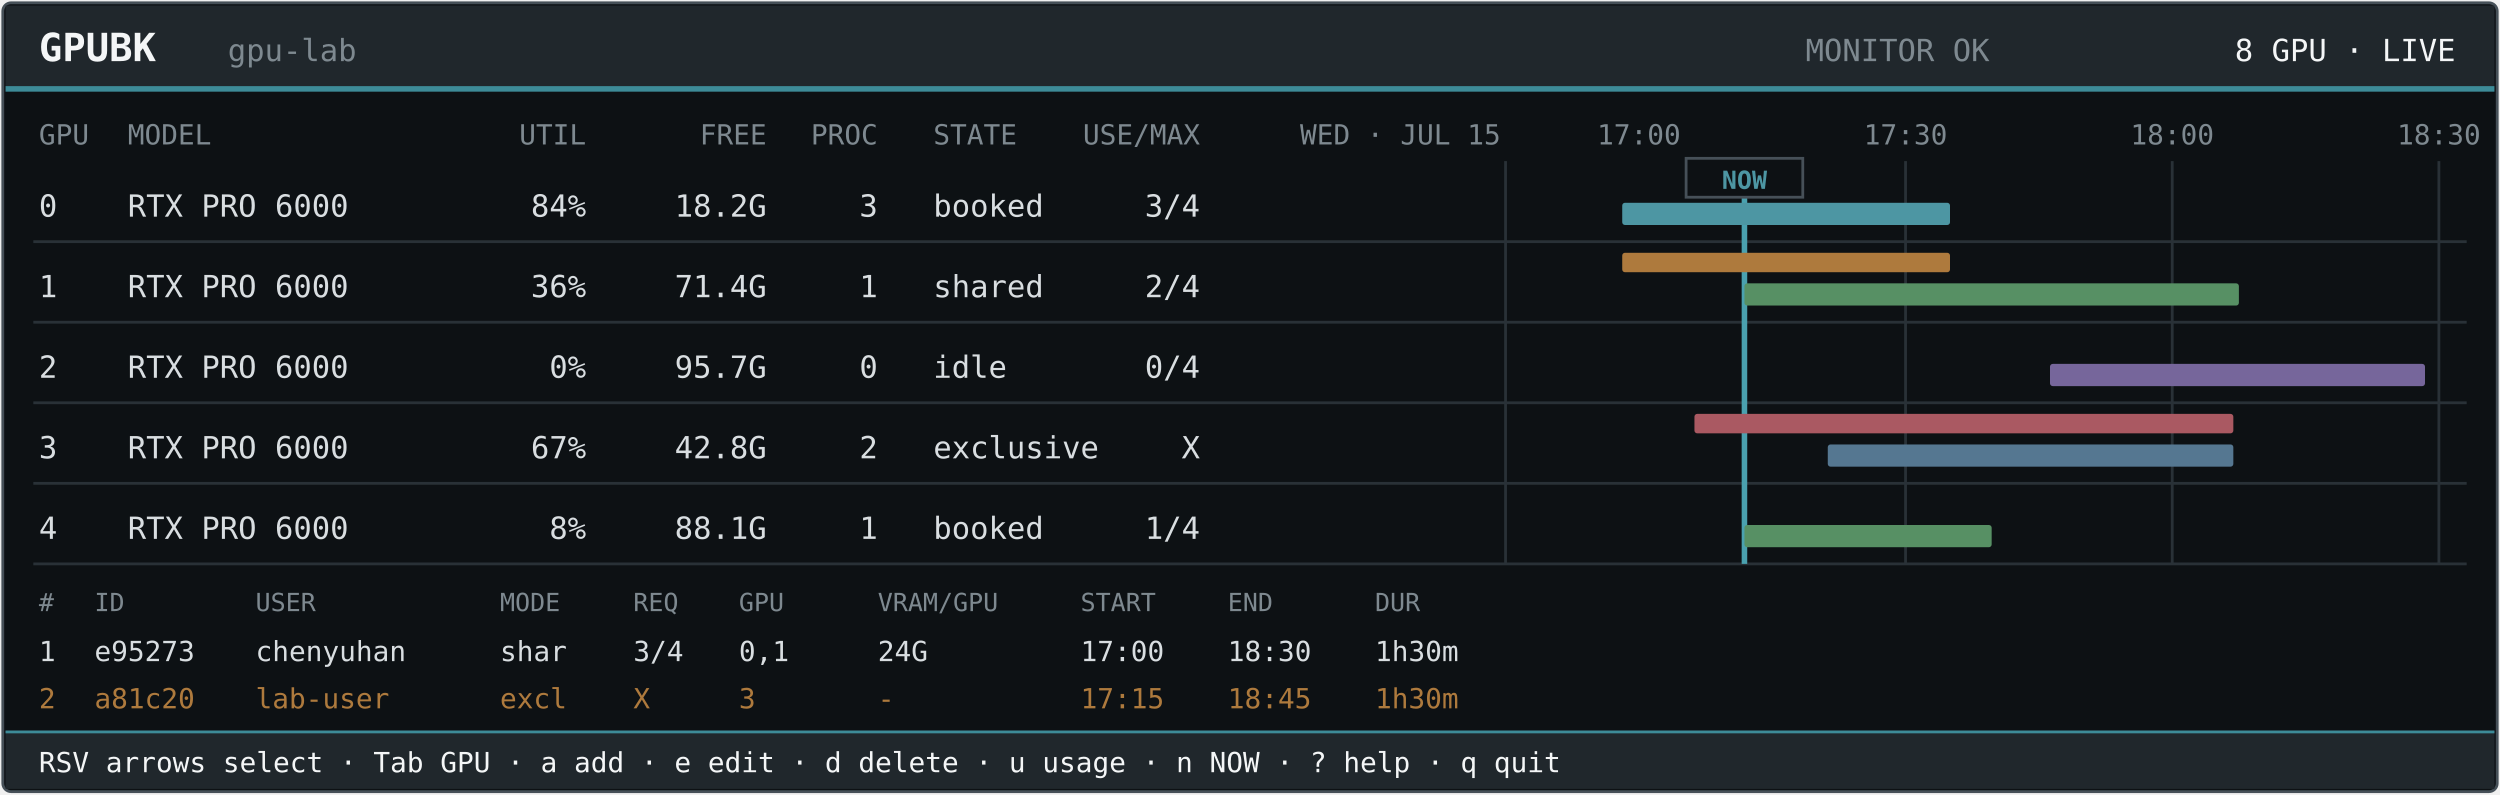
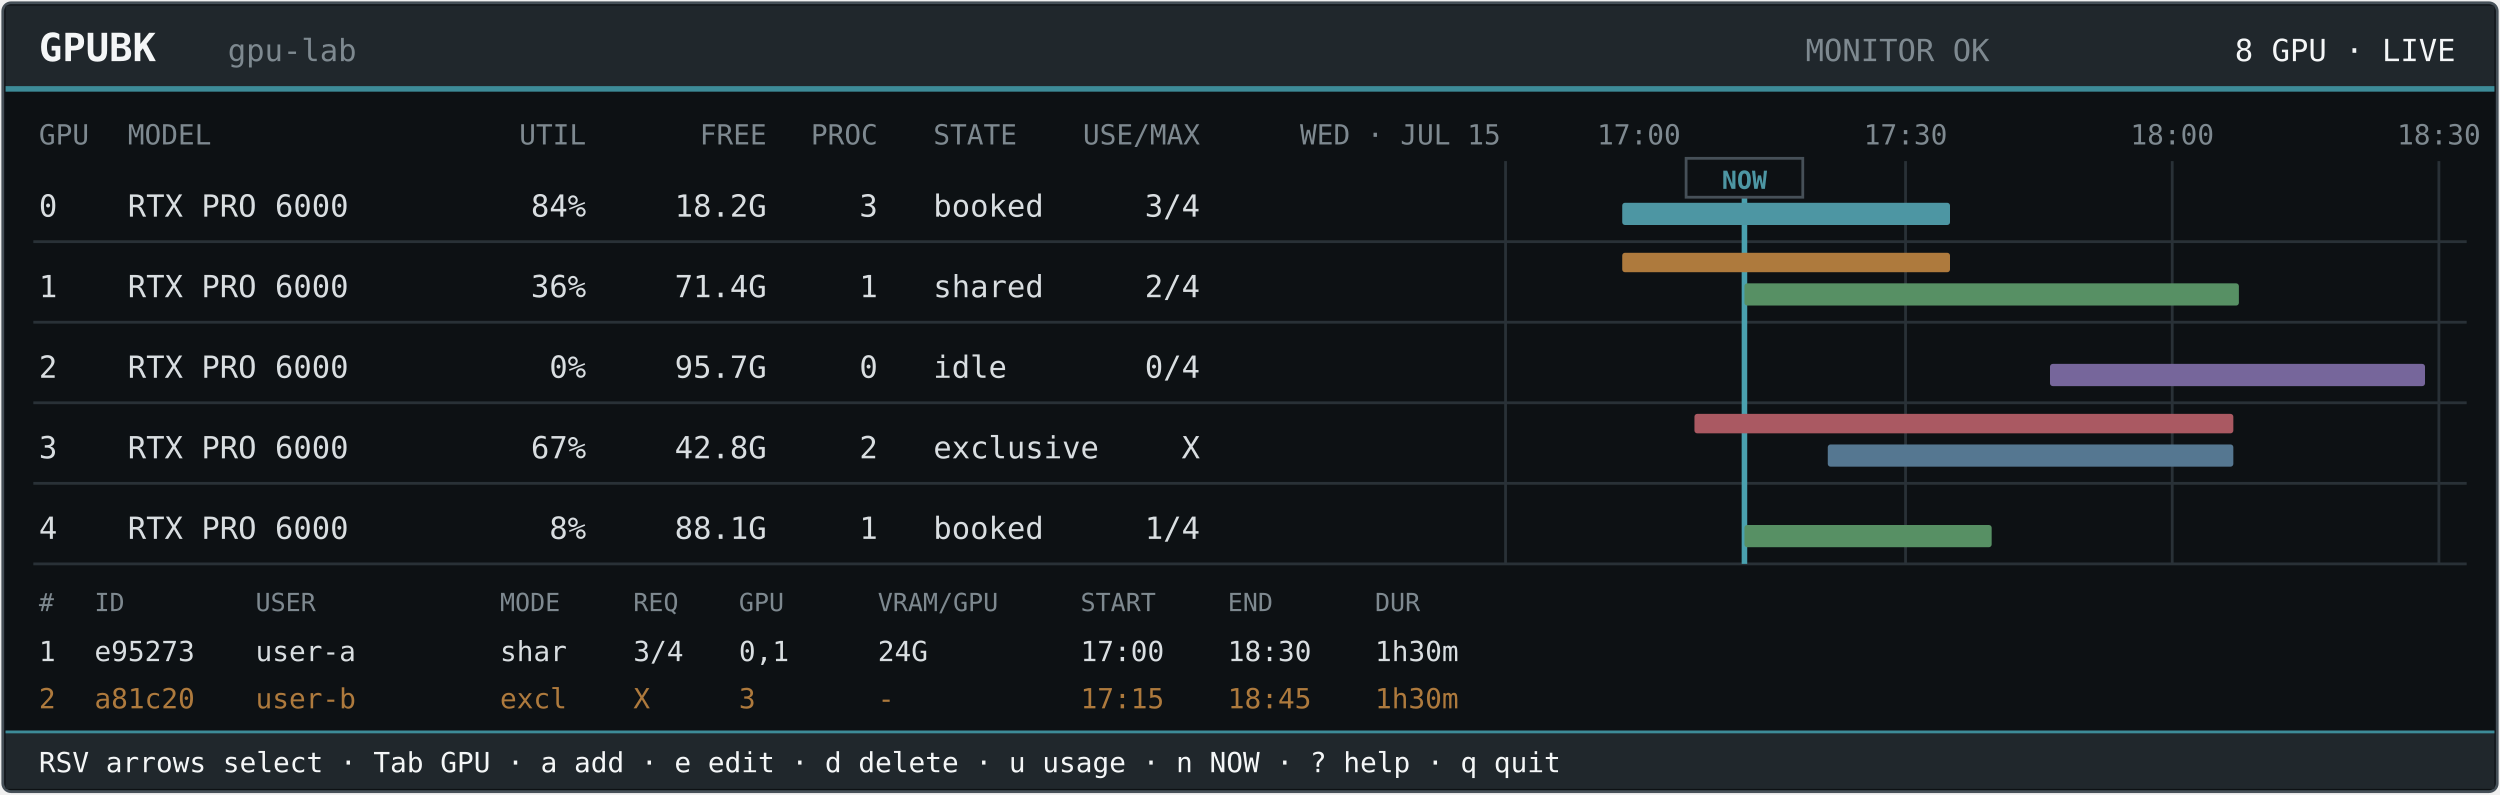
<svg xmlns="http://www.w3.org/2000/svg" width="900" height="286" viewBox="0 0 900 286" role="img" aria-labelledby="title desc">
  <style>
    .shell { fill: #0d1114; stroke: #465058; }
    .chrome { fill: #20272c; }
    .accent-line { fill: #3d8b98; }
    .fg { fill: #d9dee1; }
    .bright { fill: #f4f6f7; }
    .dim { fill: #7e8990; }
    .rule { stroke: #293137; }
    .now { stroke: #4aa1af; }
    .teal { fill: #4d96a3; }
    .amber { fill: #ae7a3d; }
    .green { fill: #579064; }
    .violet { fill: #76669b; }
    .red { fill: #aa5962; }
    .steel { fill: #557791; }
    text { font-family: ui-monospace, SFMono-Regular, Menlo, Consolas, monospace; }
    @media (prefers-color-scheme: light) {
      .shell { fill: #f7f8f8; stroke: #a8b0b5; }
      .chrome { fill: #30383e; }
      .accent-line { fill: #347e8a; }
      .fg { fill: #263037; }
      .bright { fill: #ffffff; }
      .dim { fill: #6e7980; }
      .rule { stroke: #d8dddf; }
      .now { stroke: #248292; }
      .teal { fill: #347f8c; }
      .amber { fill: #986728; }
      .green { fill: #417c4e; }
      .violet { fill: #69578d; }
      .red { fill: #984852; }
      .steel { fill: #476b86; }
    }
  </style>
  <rect class="shell" x="1" y="1" width="898" height="284" rx="3" />
  <rect class="chrome" x="2" y="2" width="896" height="29" />
  <rect class="accent-line" x="2" y="31" width="896" height="2" />
  <text class="bright" x="14" y="22" font-size="14" font-weight="700">GPUBK</text>
  <text class="dim" x="82" y="22" font-size="11">gpu-lab</text>
  <text class="dim" x="650" y="22" font-size="11">MONITOR OK</text>
  <text class="bright" x="884" y="22" font-size="11" text-anchor="end">8 GPU  ·  LIVE</text>
  <g class="dim" font-size="10">
    <text x="14" y="52">GPU</text>
    <text x="46" y="52">MODEL</text>
    <text x="211" y="52" text-anchor="end">UTIL</text>
    <text x="276" y="52" text-anchor="end">FREE</text>
    <text x="316" y="52" text-anchor="end">PROC</text>
    <text x="336" y="52">STATE</text>
    <text x="432" y="52" text-anchor="end">USE/MAX</text>
  </g>
  <g class="fg" font-size="11">
    <text x="14" y="78">0</text>
    <text x="46" y="78">RTX PRO 6000</text>
    <text x="211" y="78" text-anchor="end">84%</text>
    <text x="276" y="78" text-anchor="end">18.2G</text>
    <text x="316" y="78" text-anchor="end">3</text>
    <text x="336" y="78">booked</text>
    <text x="432" y="78" text-anchor="end">3/4</text>
    <text x="14" y="107">1</text>
    <text x="46" y="107">RTX PRO 6000</text>
    <text x="211" y="107" text-anchor="end">36%</text>
    <text x="276" y="107" text-anchor="end">71.4G</text>
    <text x="316" y="107" text-anchor="end">1</text>
    <text x="336" y="107">shared</text>
    <text x="432" y="107" text-anchor="end">2/4</text>
    <text x="14" y="136">2</text>
    <text x="46" y="136">RTX PRO 6000</text>
    <text x="211" y="136" text-anchor="end">0%</text>
    <text x="276" y="136" text-anchor="end">95.7G</text>
    <text x="316" y="136" text-anchor="end">0</text>
    <text x="336" y="136">idle</text>
    <text x="432" y="136" text-anchor="end">0/4</text>
    <text x="14" y="165">3</text>
    <text x="46" y="165">RTX PRO 6000</text>
    <text x="211" y="165" text-anchor="end">67%</text>
    <text x="276" y="165" text-anchor="end">42.8G</text>
    <text x="316" y="165" text-anchor="end">2</text>
    <text x="336" y="165">exclusive</text>
    <text x="432" y="165" text-anchor="end">X</text>
    <text x="14" y="194">4</text>
    <text x="46" y="194">RTX PRO 6000</text>
    <text x="211" y="194" text-anchor="end">8%</text>
    <text x="276" y="194" text-anchor="end">88.1G</text>
    <text x="316" y="194" text-anchor="end">1</text>
    <text x="336" y="194">booked</text>
    <text x="432" y="194" text-anchor="end">1/4</text>
  </g>
  <g class="dim" font-size="10">
    <text x="468" y="52">WED · JUL 15</text>
    <text x="590" y="52" text-anchor="middle">17:00</text>
    <text x="686" y="52" text-anchor="middle">17:30</text>
    <text x="782" y="52" text-anchor="middle">18:00</text>
    <text x="878" y="52" text-anchor="middle">18:30</text>
  </g>
  <g class="rule" stroke-width="1">
    <line x1="12" y1="87" x2="888" y2="87" />
    <line x1="12" y1="116" x2="888" y2="116" />
    <line x1="12" y1="145" x2="888" y2="145" />
    <line x1="12" y1="174" x2="888" y2="174" />
    <line x1="12" y1="203" x2="888" y2="203" />
    <line x1="542" y1="58" x2="542" y2="203" />
    <line x1="686" y1="58" x2="686" y2="203" />
    <line x1="782" y1="58" x2="782" y2="203" />
    <line x1="878" y1="58" x2="878" y2="203" />
  </g>
  <line class="now" x1="628" y1="58" x2="628" y2="203" stroke-width="2" />
  <rect class="shell" x="607" y="57" width="42" height="14" />
  <text class="teal" x="628" y="68" font-size="9" text-anchor="middle" font-weight="700">NOW</text>
  <rect class="teal" x="584" y="73" width="118" height="8" rx="1" />
  <rect class="amber" x="584" y="91" width="118" height="7" rx="1" />
  <rect class="green" x="628" y="102" width="178" height="8" rx="1" />
  <rect class="violet" x="738" y="131" width="135" height="8" rx="1" />
  <rect class="red" x="610" y="149" width="194" height="7" rx="1" />
  <rect class="steel" x="658" y="160" width="146" height="8" rx="1" />
  <rect class="green" x="628" y="189" width="89" height="8" rx="1" />
  <g class="dim" font-size="9">
    <text x="14" y="220">#</text>
    <text x="34" y="220">ID</text>
    <text x="92" y="220">USER</text>
    <text x="180" y="220">MODE</text>
    <text x="228" y="220">REQ</text>
    <text x="266" y="220">GPU</text>
    <text x="316" y="220">VRAM/GPU</text>
    <text x="389" y="220">START</text>
    <text x="442" y="220">END</text>
    <text x="495" y="220">DUR</text>
  </g>
  <g class="fg" font-size="10">
    <text x="14" y="238">1</text>
    <text x="34" y="238">e95273</text>
-     <text x="92" y="238">chenyuhan</text>
+     <text x="92" y="238">user-a</text>
    <text x="180" y="238">shar</text>
    <text x="228" y="238">3/4</text>
    <text x="266" y="238">0,1</text>
    <text x="316" y="238">24G</text>
    <text x="389" y="238">17:00</text>
    <text x="442" y="238">18:30</text>
    <text x="495" y="238">1h30m</text>
  </g>
  <g class="amber" font-size="10">
    <text x="14" y="255">2</text>
    <text x="34" y="255">a81c20</text>
-     <text x="92" y="255">lab-user</text>
+     <text x="92" y="255">user-b</text>
    <text x="180" y="255">excl</text>
    <text x="228" y="255">X</text>
    <text x="266" y="255">3</text>
    <text x="316" y="255">-</text>
    <text x="389" y="255">17:15</text>
    <text x="442" y="255">18:45</text>
    <text x="495" y="255">1h30m</text>
  </g>
  <rect class="chrome" x="2" y="263" width="896" height="21" />
  <rect class="accent-line" x="2" y="263" width="896" height="1" />
  <text class="bright" x="14" y="278" font-size="10">RSV  arrows select  ·  Tab GPU  ·  a add  ·  e edit  ·  d delete  ·  u usage  ·  n NOW  ·  ? help  ·  q quit</text>
</svg>
